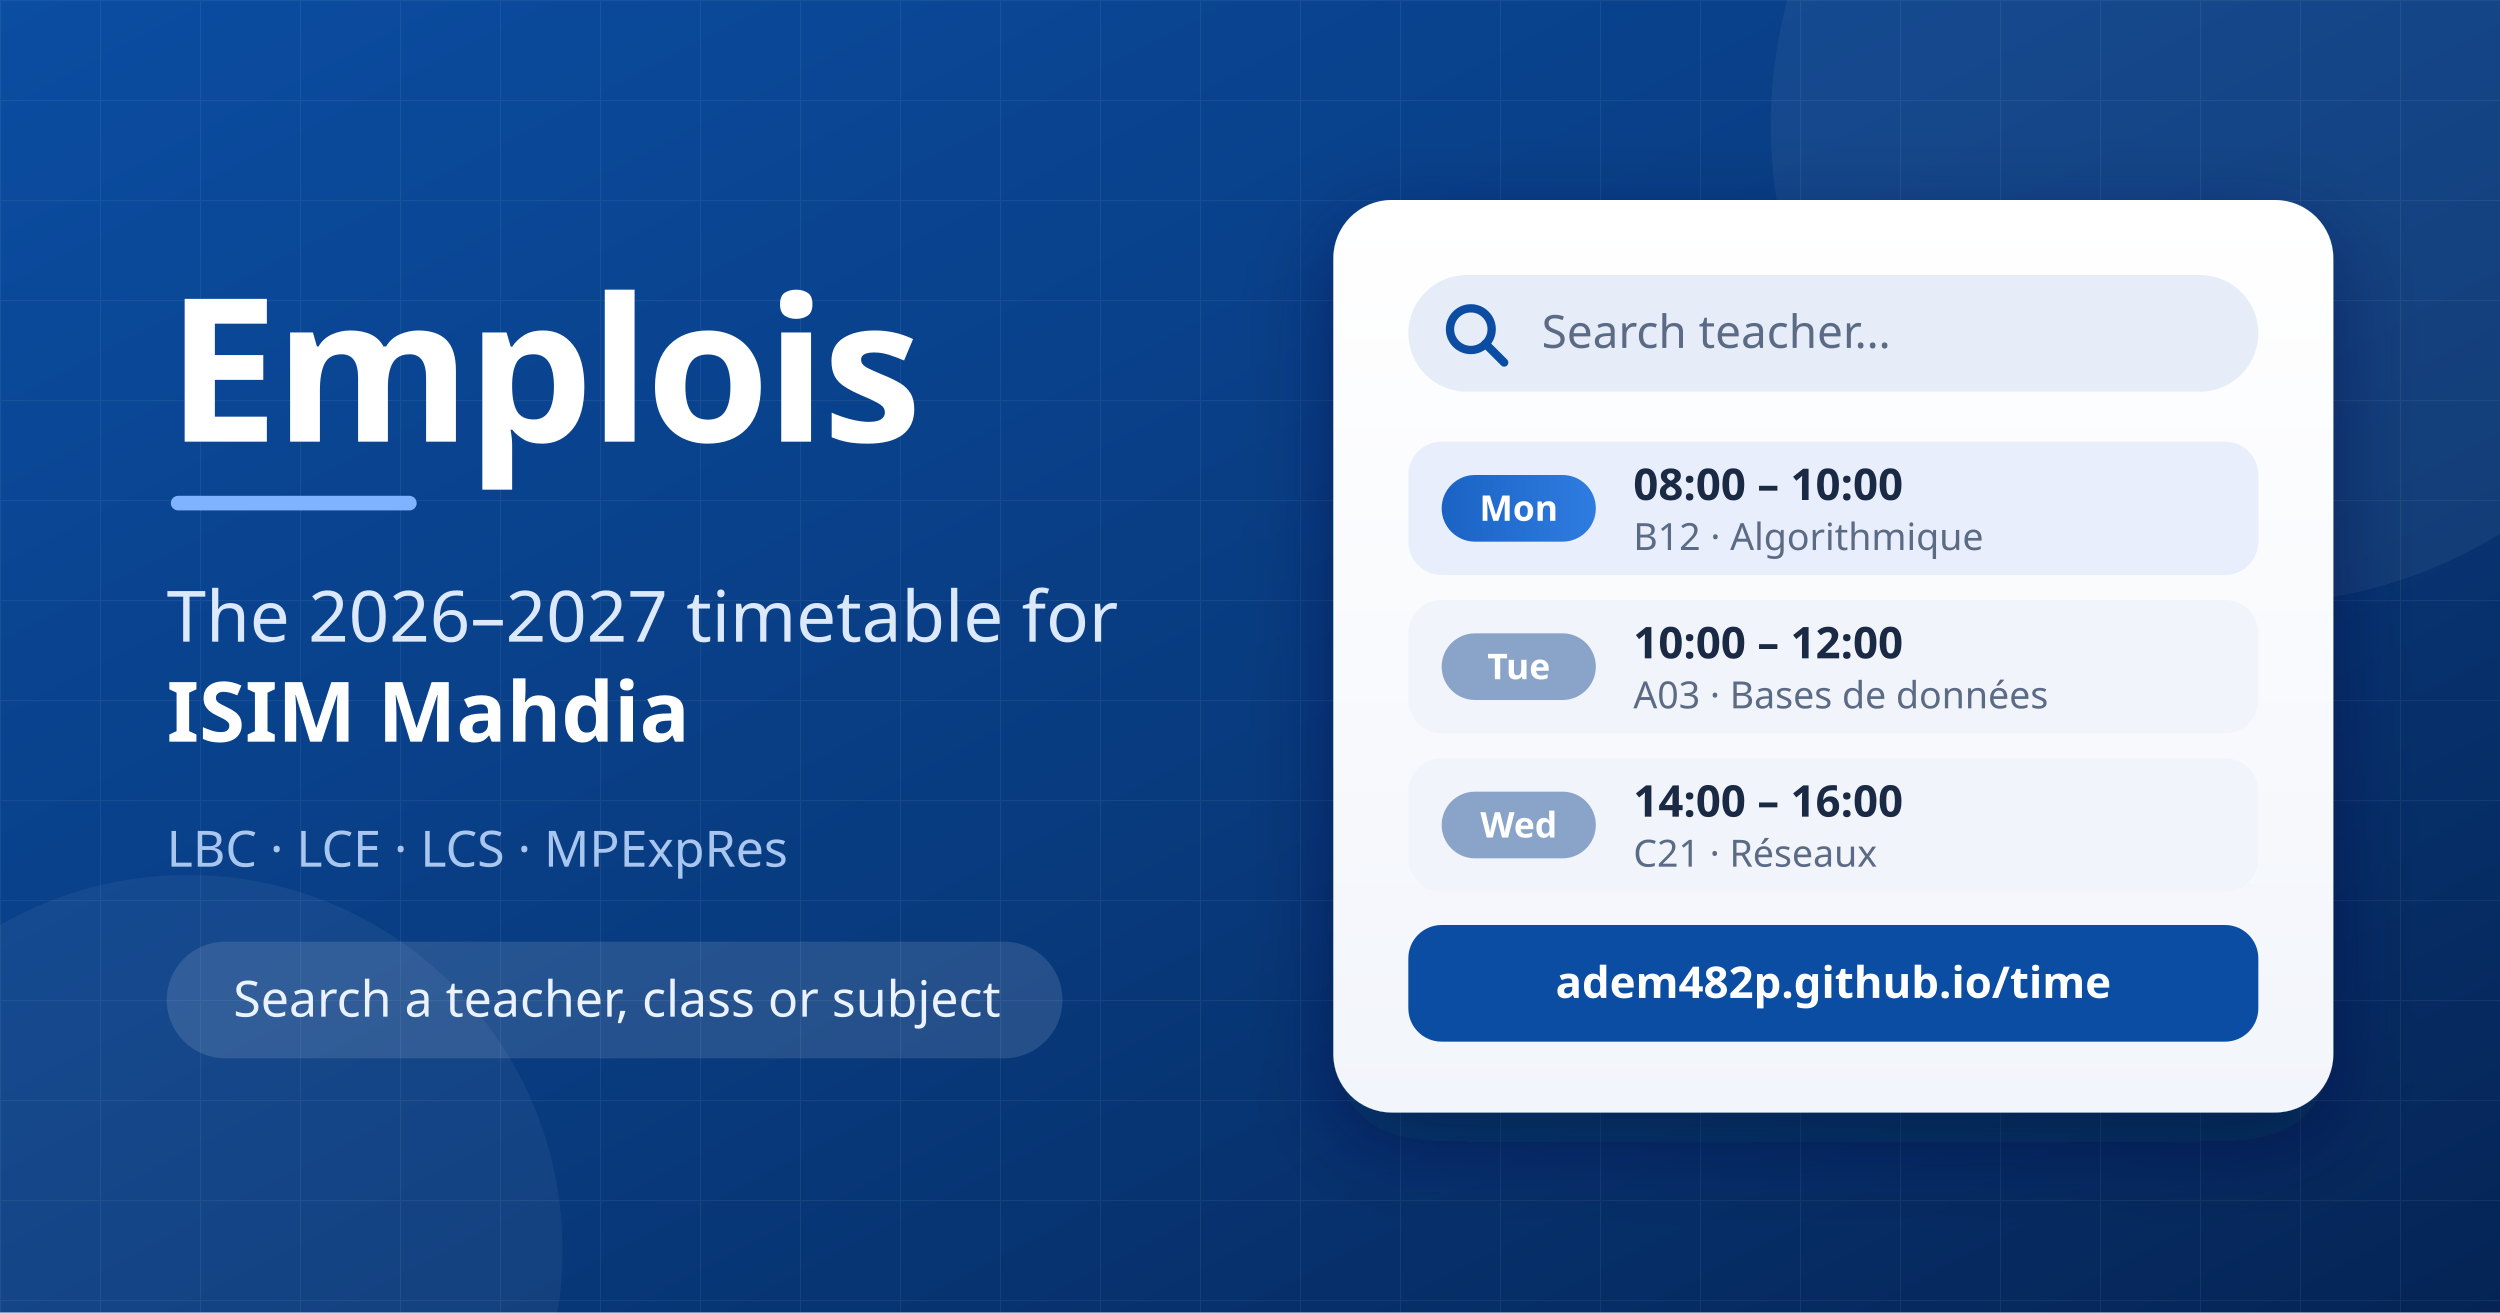
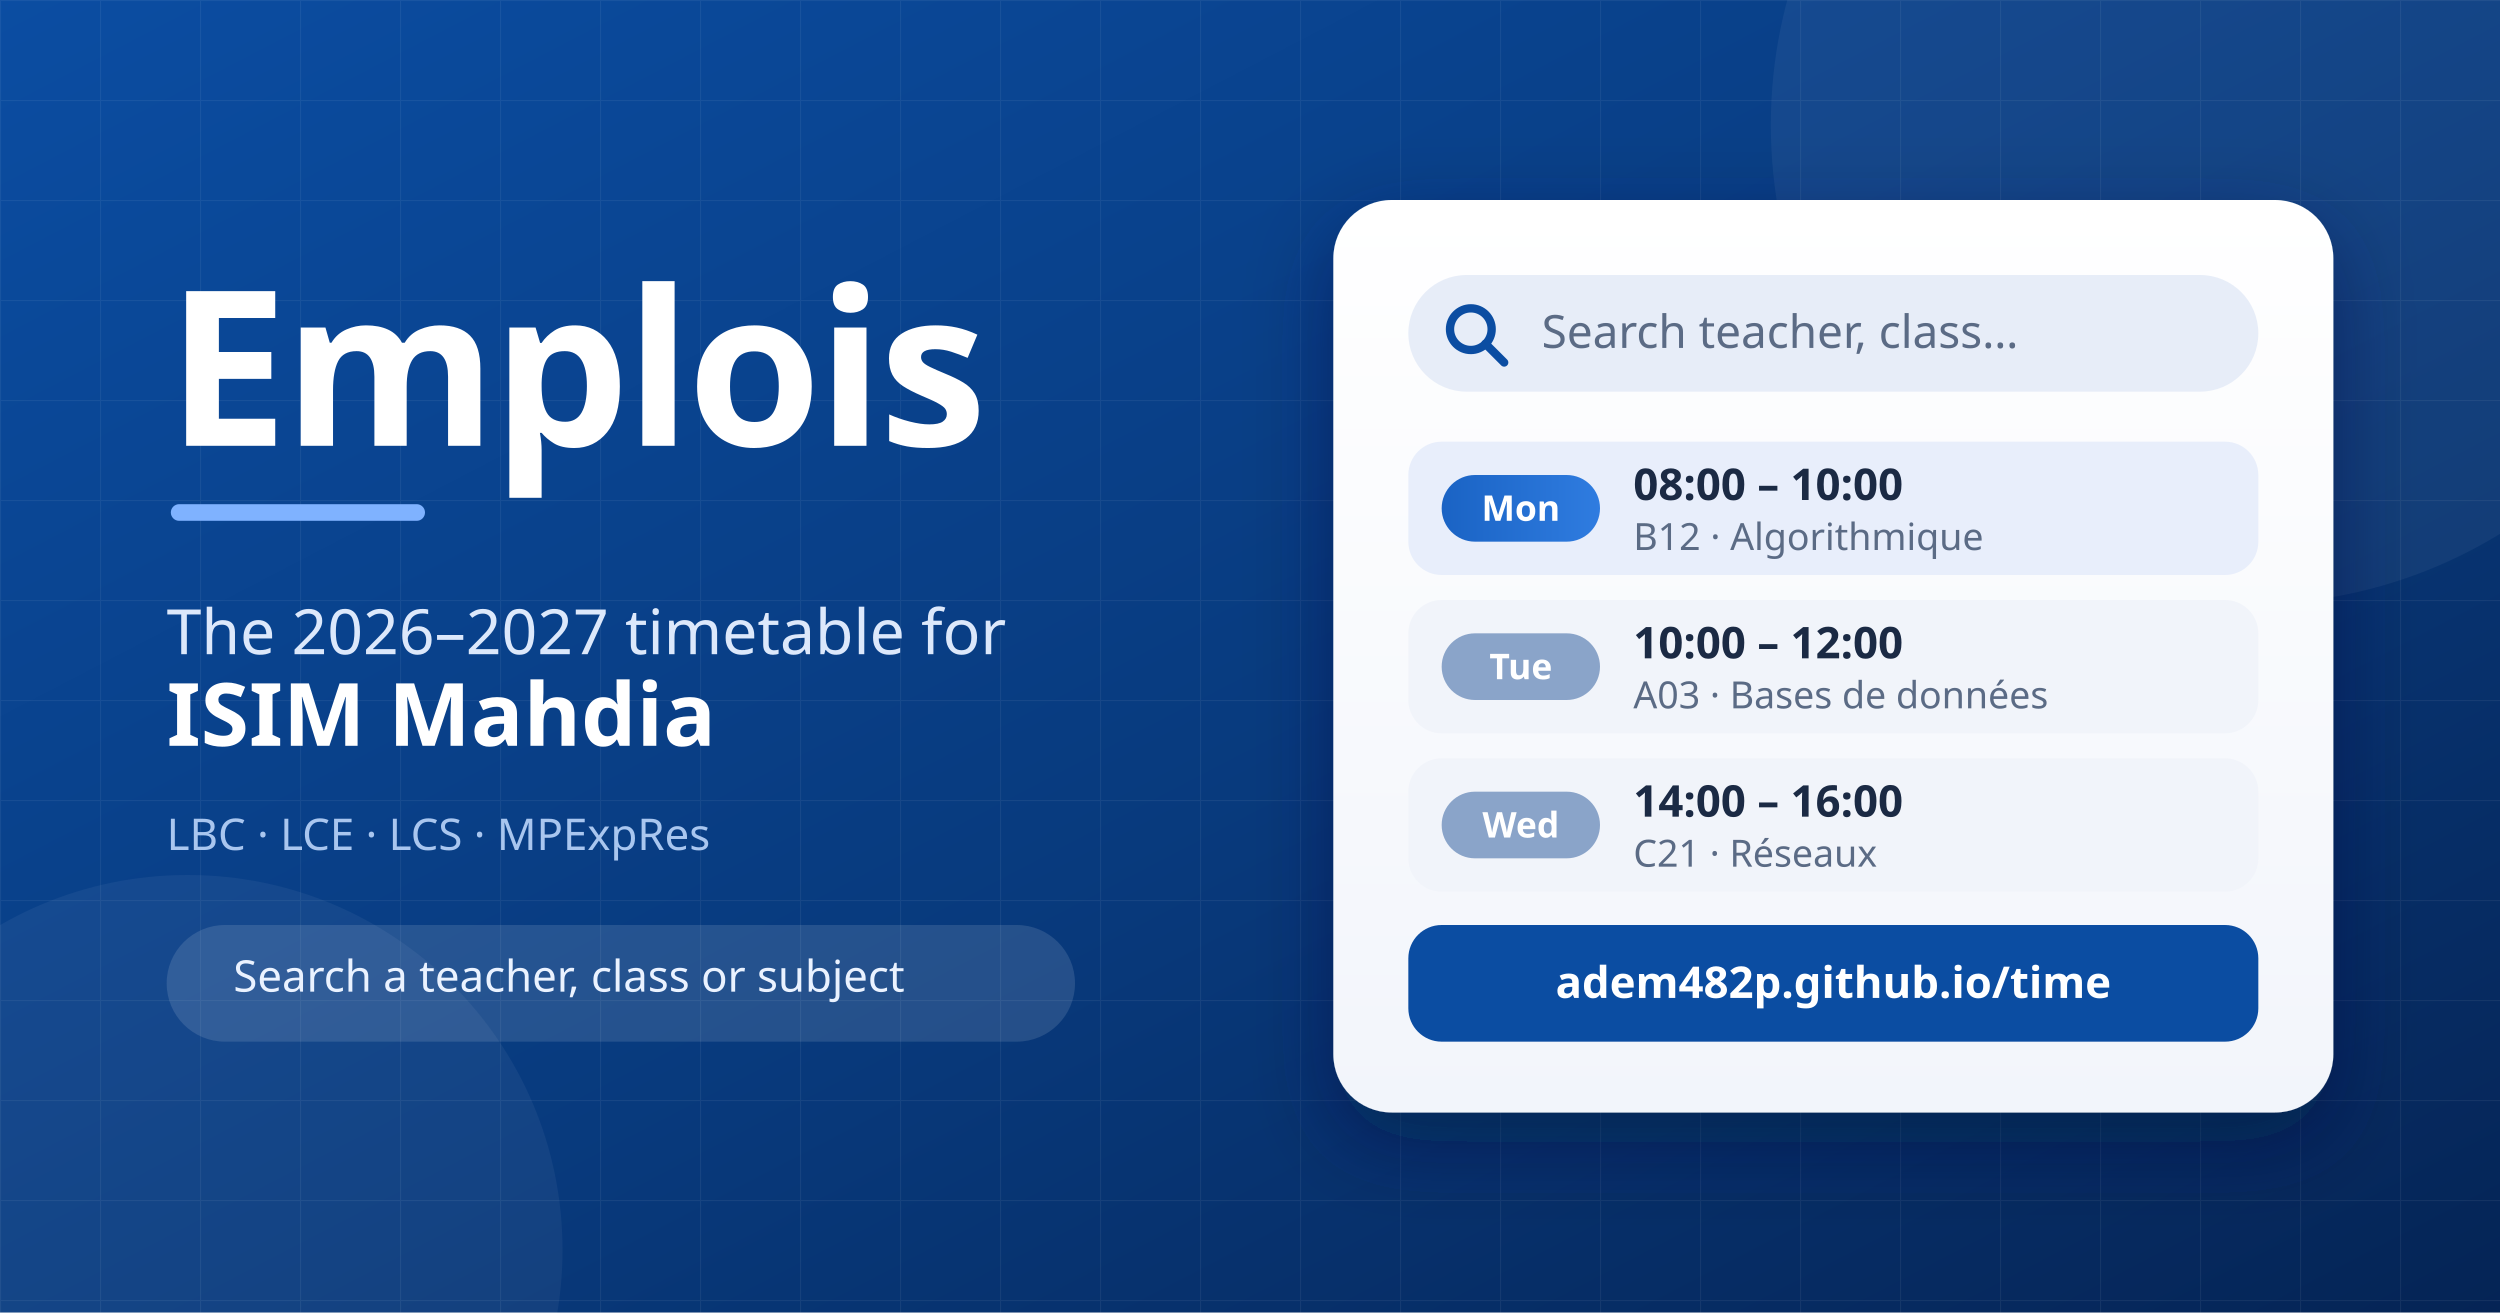
<svg xmlns="http://www.w3.org/2000/svg" width="1200" height="630" viewBox="0 0 1200 630" font-family="Arimo, 'Noto Sans', sans-serif">
  <defs>
    <linearGradient id="bg" x1="0" y1="0" x2="1" y2="1">
      <stop offset="0" stop-color="#0b4da2" />
      <stop offset="0.55" stop-color="#083a7d" />
      <stop offset="1" stop-color="#052455" />
    </linearGradient>
    <linearGradient id="card" x1="0" y1="0" x2="0" y2="1">
      <stop offset="0" stop-color="#ffffff" />
      <stop offset="1" stop-color="#f2f5fb" />
    </linearGradient>
    <linearGradient id="chip" x1="0" y1="0" x2="1" y2="0">
      <stop offset="0" stop-color="#1a63c4" />
      <stop offset="1" stop-color="#2f7ce0" />
    </linearGradient>
    <filter id="shadow" x="-20%" y="-20%" width="140%" height="140%">
      <feDropShadow dx="0" dy="14" stdDeviation="20" flood-color="#02163a" flood-opacity="0.45" />
    </filter>
    <pattern id="grid" width="48" height="48" patternUnits="userSpaceOnUse">
      <path d="M48 0H0V48" fill="none" stroke="#ffffff" stroke-opacity="0.06" stroke-width="1" />
    </pattern>
  </defs>
  <rect width="1200" height="630" fill="url(#bg)" />
  <rect width="1200" height="630" fill="url(#grid)" />
  <circle cx="1080" cy="60" r="230" fill="#ffffff" fill-opacity="0.05" />
  <circle cx="90" cy="600" r="180" fill="#ffffff" fill-opacity="0.05" />
-   <text x="80" y="212" fill="#ffffff" font-size="96" font-weight="bold" letter-spacing="-2">Emplois</text>
-   <rect x="82" y="238" width="118" height="7" rx="3.5" fill="#7fb2ff" />
-   <text x="80" y="308" fill="#dce8fb" font-size="34">The 2026–2027 timetable for</text>
-   <text x="80" y="356" fill="#ffffff" font-size="40" font-weight="bold">ISIM Mahdia</text>
-   <text x="80" y="416" fill="#a9c6ef" font-size="24">LBC · LCE · LCS · MPExpRes</text>
-   <rect x="80" y="452" width="430" height="56" rx="28" fill="#ffffff" fill-opacity="0.12" />
-   <text x="112" y="488" fill="#eaf2ff" font-size="24">Search a teacher, class or subject</text>
+   <text x="80" y="214" fill="#ffffff" font-size="104" font-weight="bold" letter-spacing="-2">Emplois</text>
+   <rect x="82" y="242" width="122" height="8" rx="4" fill="#7fb2ff" />
+   <text x="80" y="314" fill="#dce8fb" font-size="30">The 2026–2027 timetable for</text>
+   <text x="80" y="358" fill="#ffffff" font-size="42" font-weight="bold">ISIM Mahdia</text>
+   <text x="80" y="408" fill="#a9c6ef" font-size="21">LBC · LCE · LCS · MPExpRes</text>
+   <rect x="80" y="444" width="436" height="56" rx="28" fill="#ffffff" fill-opacity="0.12" />
+   <text x="112" y="476" fill="#eaf2ff" font-size="21">Search a teacher, class or subject</text>
  <g filter="url(#shadow)">
    <rect x="640" y="96" width="480" height="438" rx="28" fill="url(#card)" />
  </g>
  <rect x="676" y="132" width="408" height="56" rx="28" fill="#e7edf8" />
  <circle cx="706" cy="158" r="10" fill="none" stroke="#0b4da2" stroke-width="4" />
  <line x1="713" y1="165" x2="722" y2="174" stroke="#0b4da2" stroke-width="4" stroke-linecap="round" />
-   <text x="740" y="167" fill="#5b6b85" font-size="22">Search teacher…</text>
+   <text x="740" y="167" fill="#5b6b85" font-size="22">Search teacher, class…</text>
  <g>
    <rect x="676" y="212" width="408" height="64" rx="16" fill="#e8eefb" />
-     <rect x="692" y="228" width="74" height="32" rx="16" fill="url(#chip)" />
-     <text x="729" y="250" fill="#ffffff" font-size="17" font-weight="bold" text-anchor="middle">Mon</text>
+     <rect x="692" y="228" width="76" height="32" rx="16" fill="url(#chip)" />
+     <text x="730" y="250" fill="#ffffff" font-size="17" font-weight="bold" text-anchor="middle">Mon</text>
    <text x="784" y="240" fill="#1b2a44" font-size="21" font-weight="bold">08:00 – 10:00</text>
    <text x="784" y="264" fill="#5b6b85" font-size="18">B12 · Algorithmique</text>
  </g>
  <g>
    <rect x="676" y="288" width="408" height="64" rx="16" fill="#f1f4fa" />
-     <rect x="692" y="304" width="74" height="32" rx="16" fill="#8aa4c9" />
-     <text x="729" y="326" fill="#ffffff" font-size="17" font-weight="bold" text-anchor="middle">Tue</text>
+     <rect x="692" y="304" width="76" height="32" rx="16" fill="#8aa4c9" />
+     <text x="730" y="326" fill="#ffffff" font-size="17" font-weight="bold" text-anchor="middle">Tue</text>
    <text x="784" y="316" fill="#1b2a44" font-size="21" font-weight="bold">10:00 – 12:00</text>
    <text x="784" y="340" fill="#5b6b85" font-size="18">A03 · Bases de données</text>
  </g>
  <g>
    <rect x="676" y="364" width="408" height="64" rx="16" fill="#f1f4fa" />
-     <rect x="692" y="380" width="74" height="32" rx="16" fill="#8aa4c9" />
-     <text x="729" y="402" fill="#ffffff" font-size="17" font-weight="bold" text-anchor="middle">Wed</text>
+     <rect x="692" y="380" width="76" height="32" rx="16" fill="#8aa4c9" />
+     <text x="730" y="402" fill="#ffffff" font-size="17" font-weight="bold" text-anchor="middle">Wed</text>
    <text x="784" y="392" fill="#1b2a44" font-size="21" font-weight="bold">14:00 – 16:00</text>
    <text x="784" y="416" fill="#5b6b85" font-size="18">C21 · Réseaux</text>
  </g>
  <rect x="676" y="444" width="408" height="56" rx="16" fill="#0b4da2" />
  <text x="880" y="479" fill="#ffffff" font-size="21" font-weight="bold" text-anchor="middle">adem482p.github.io/time</text>
</svg>
